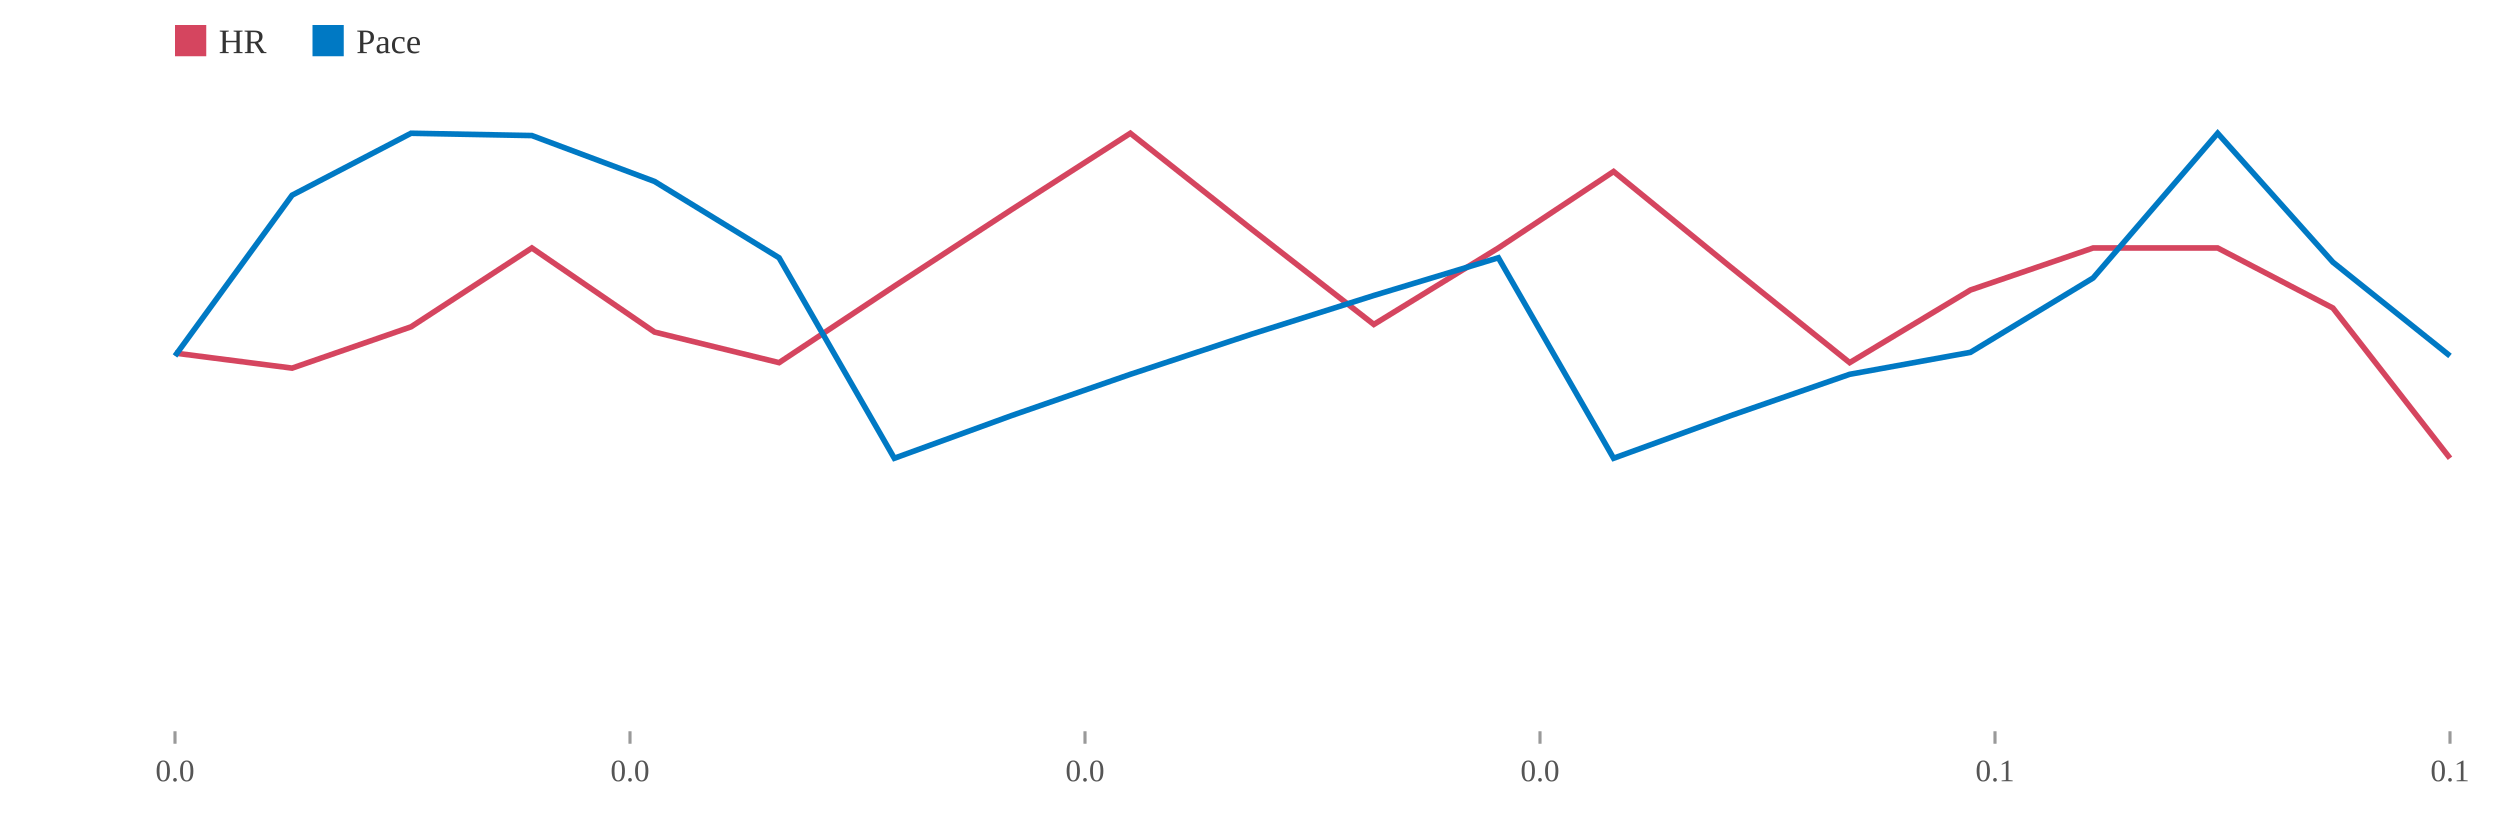
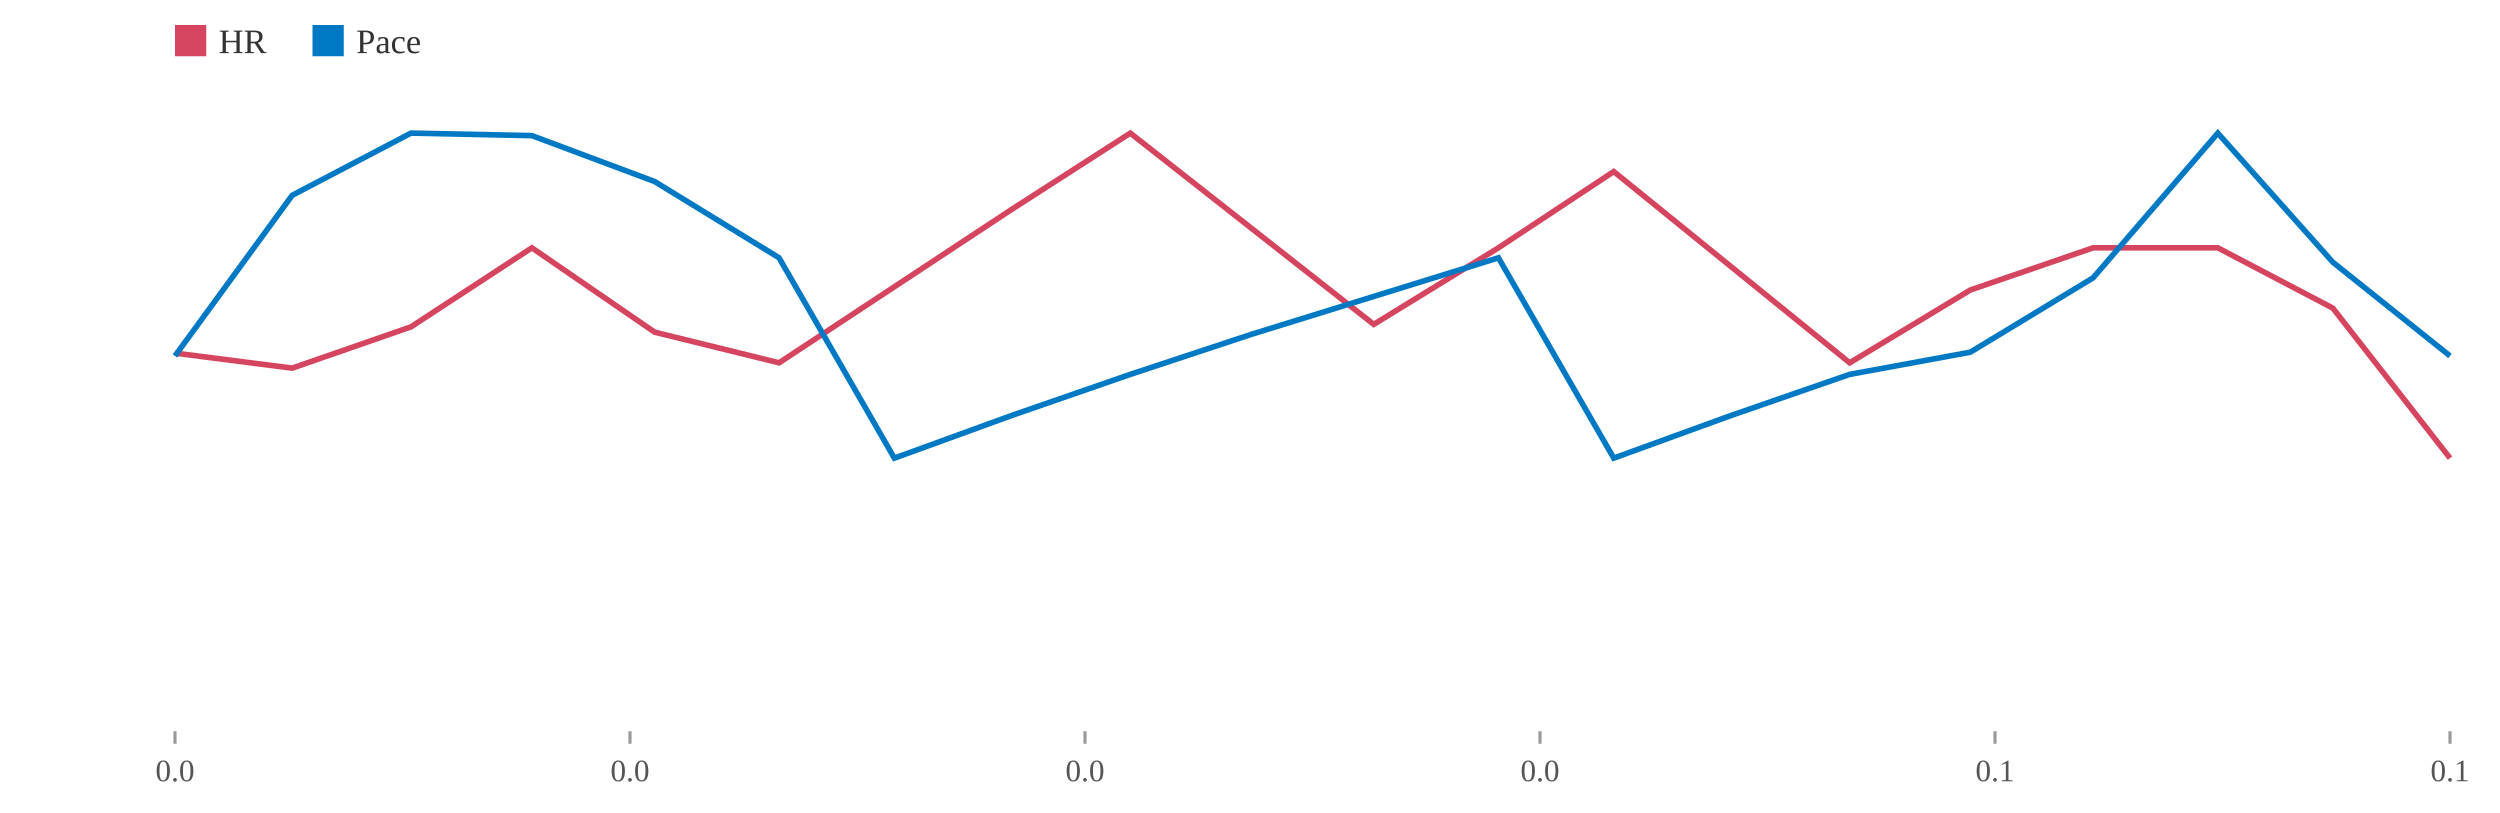
<svg xmlns="http://www.w3.org/2000/svg" width="800" height="260" viewBox="0 0 800 260">
  <g class="x-axis">
    <g class="x-tick">
      <line x1="56" y1="234" x2="56" y2="238" stroke="#999" stroke-width="1" />
      <text x="56" y="250" text-anchor="middle" font-size="10" fill="#555">0.0</text>
    </g>
    <g class="x-tick">
      <line x1="201.6" y1="234" x2="201.6" y2="238" stroke="#999" stroke-width="1" />
      <text x="201.6" y="250" text-anchor="middle" font-size="10" fill="#555">0.0</text>
    </g>
    <g class="x-tick">
      <line x1="347.2" y1="234" x2="347.2" y2="238" stroke="#999" stroke-width="1" />
      <text x="347.2" y="250" text-anchor="middle" font-size="10" fill="#555">0.0</text>
    </g>
    <g class="x-tick">
      <line x1="492.8" y1="234" x2="492.8" y2="238" stroke="#999" stroke-width="1" />
      <text x="492.8" y="250" text-anchor="middle" font-size="10" fill="#555">0.0</text>
    </g>
    <g class="x-tick">
      <line x1="638.4" y1="234" x2="638.4" y2="238" stroke="#999" stroke-width="1" />
      <text x="638.4" y="250" text-anchor="middle" font-size="10" fill="#555">0.1</text>
    </g>
    <g class="x-tick">
      <line x1="784" y1="234" x2="784" y2="238" stroke="#999" stroke-width="1" />
      <text x="784" y="250" text-anchor="middle" font-size="10" fill="#555">0.1</text>
    </g>
  </g>
  <g class="series">
-     <polyline points="56,112.99 93.47,117.8 131.54,104.58 170.2,79.35 209.45,106.26 249.3,116.05 286.18,91.58 323.65,67.11 361.71,42.64 400.37,73.23 439.63,103.82 479.48,79.35 516.35,54.88 553.82,85.46 591.89,116.05 630.55,92.8 669.8,79.35 709.65,79.35 746.53,98.57 784,146.64" fill="none" stroke="#d5455f" stroke-width="1.8" />
-     <polyline points="56,113.9 93.47,62.46 131.54,42.64 170.2,43.38 209.45,58.06 249.3,82.49 286.18,146.64 323.65,133 361.71,119.78 400.37,106.97 439.63,94.55 479.48,82.49 516.35,146.64 553.82,133 591.89,119.78 630.55,112.74 669.8,88.95 709.65,42.64 746.53,83.9 784,113.9" fill="none" stroke="#0079c4" stroke-width="1.8" />
+     <polyline points="56,113 93.5,117.8 131.5,104.6 170.2,79.3 209.5,106.3 249.3,116.1 323.6,67.1 361.7,42.6 439.6,103.8 479.5,79.3 516.4,54.9 591.9,116.1 630.5,92.8 669.8,79.3 709.7,79.3 746.5,98.6 784,146.6" fill="none" stroke="#d5455f" stroke-width="1.8" />
+     <polyline points="56,113.9 93.5,62.5 131.5,42.6 170.2,43.4 209.5,58.1 249.3,82.5 286.2,146.6 323.6,133 361.7,119.8 400.4,107 479.5,82.5 516.4,146.6 553.8,133 591.9,119.8 630.5,112.7 669.8,88.9 709.7,42.6 746.5,83.9 784,113.9" fill="none" stroke="#0079c4" stroke-width="1.8" />
  </g>
  <g class="legend">
    <g class="legend-item">
      <rect x="56" y="8" width="10" height="10" fill="#d5455f" />
      <text x="70" y="17" font-size="11" fill="#333">HR</text>
    </g>
    <g class="legend-item">
      <rect x="100" y="8" width="10" height="10" fill="#0079c4" />
      <text x="114" y="17" font-size="11" fill="#333">Pace</text>
    </g>
  </g>
</svg>
